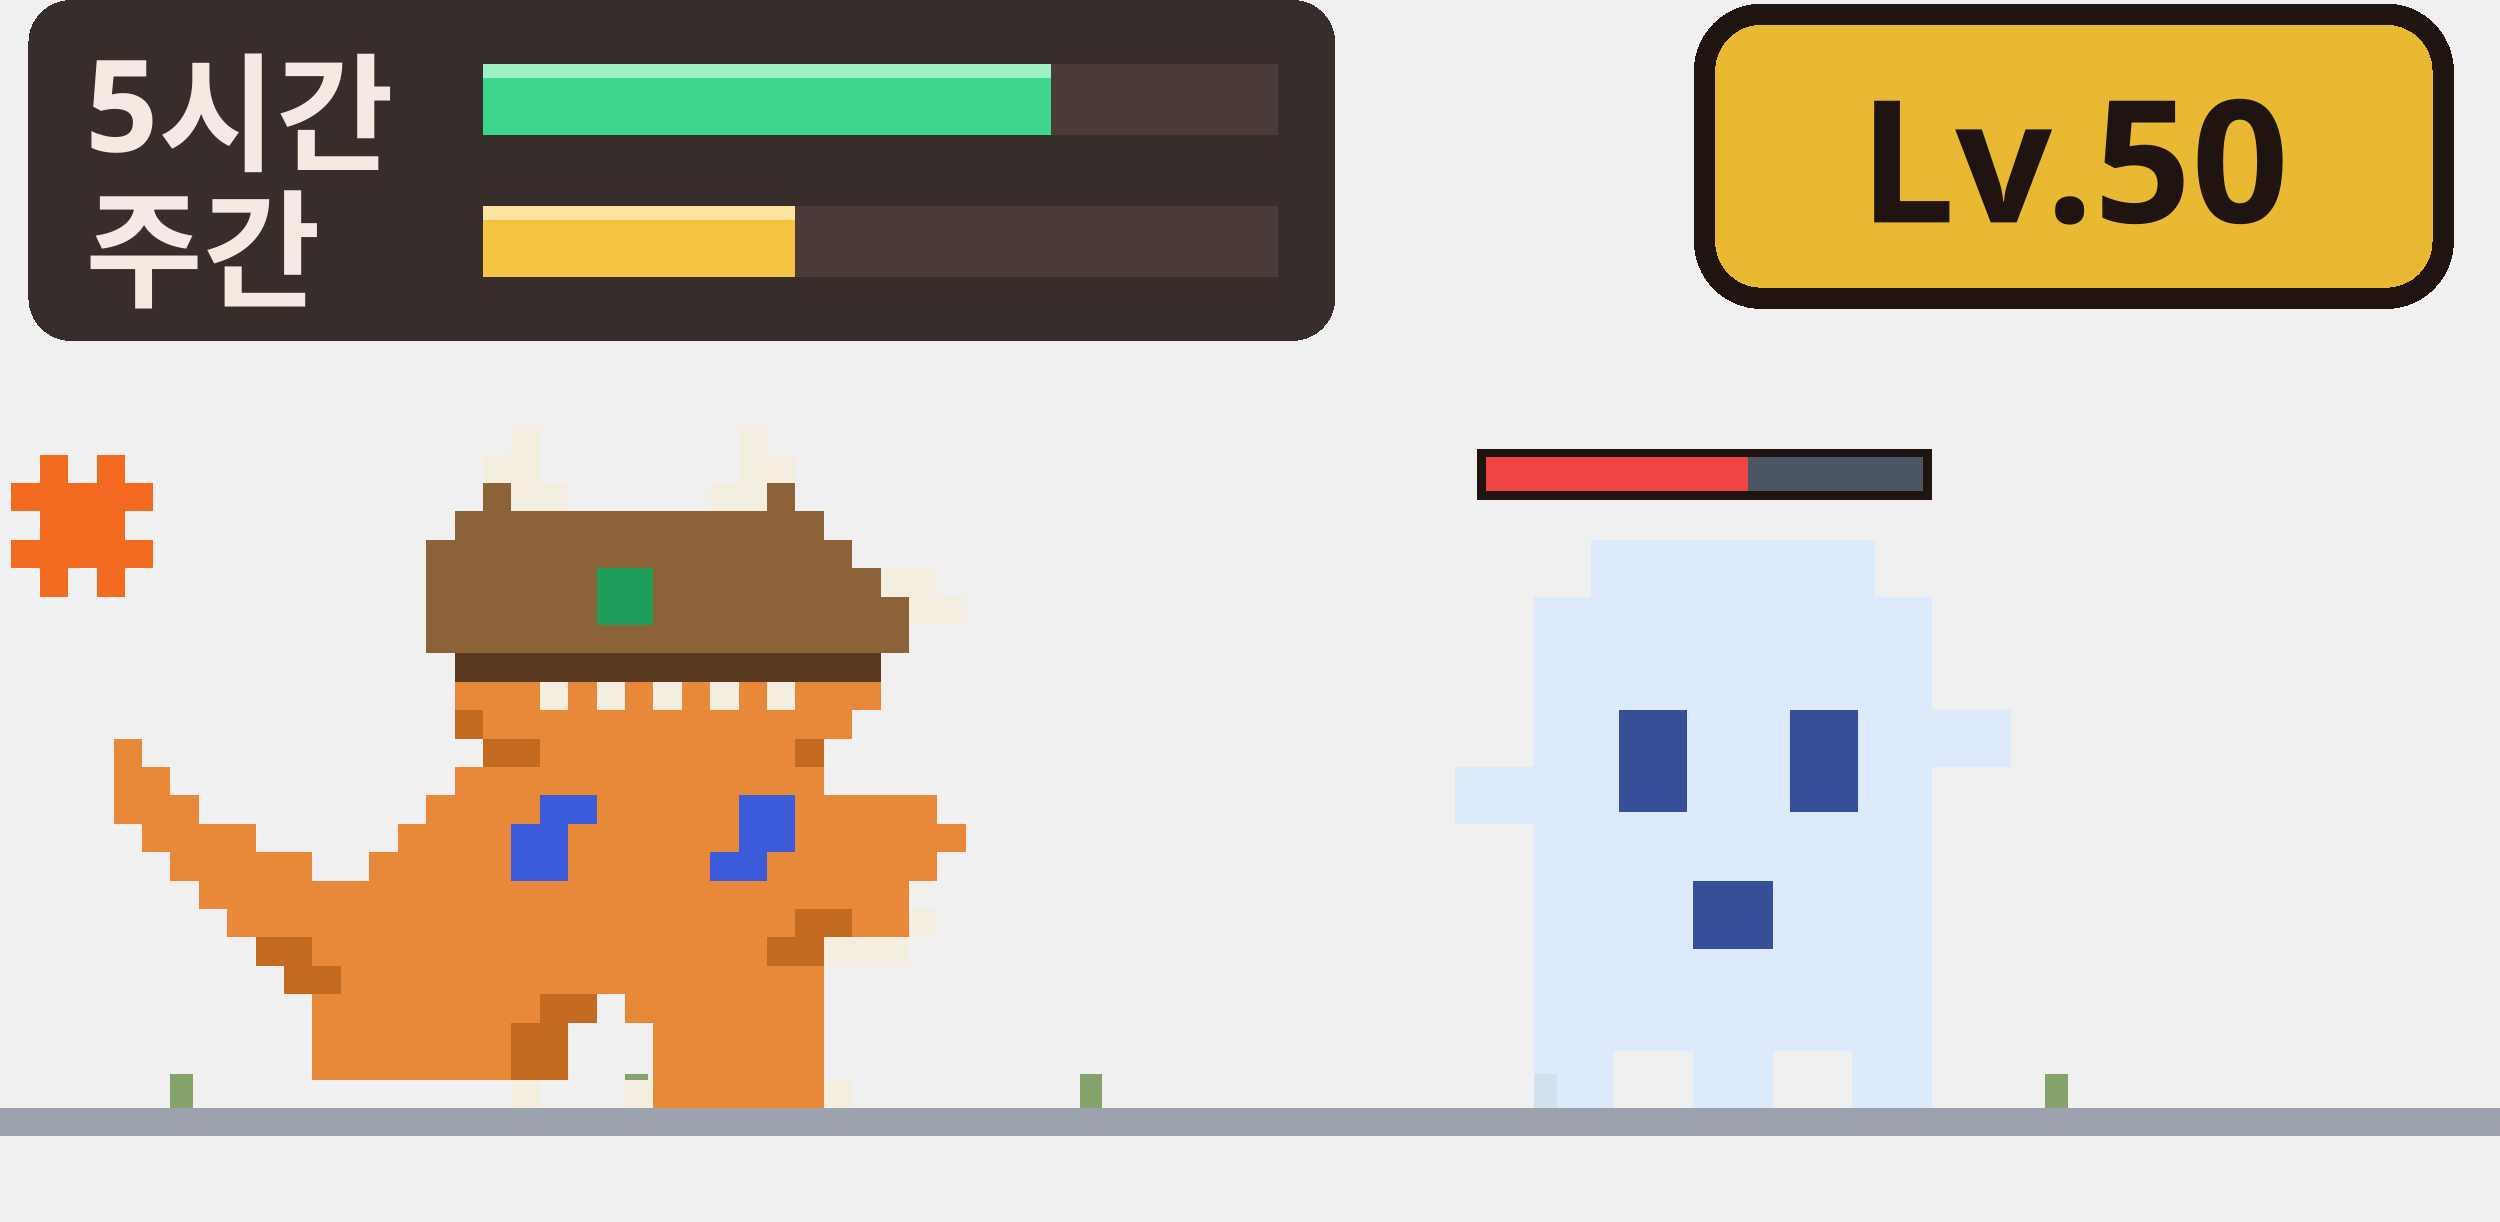
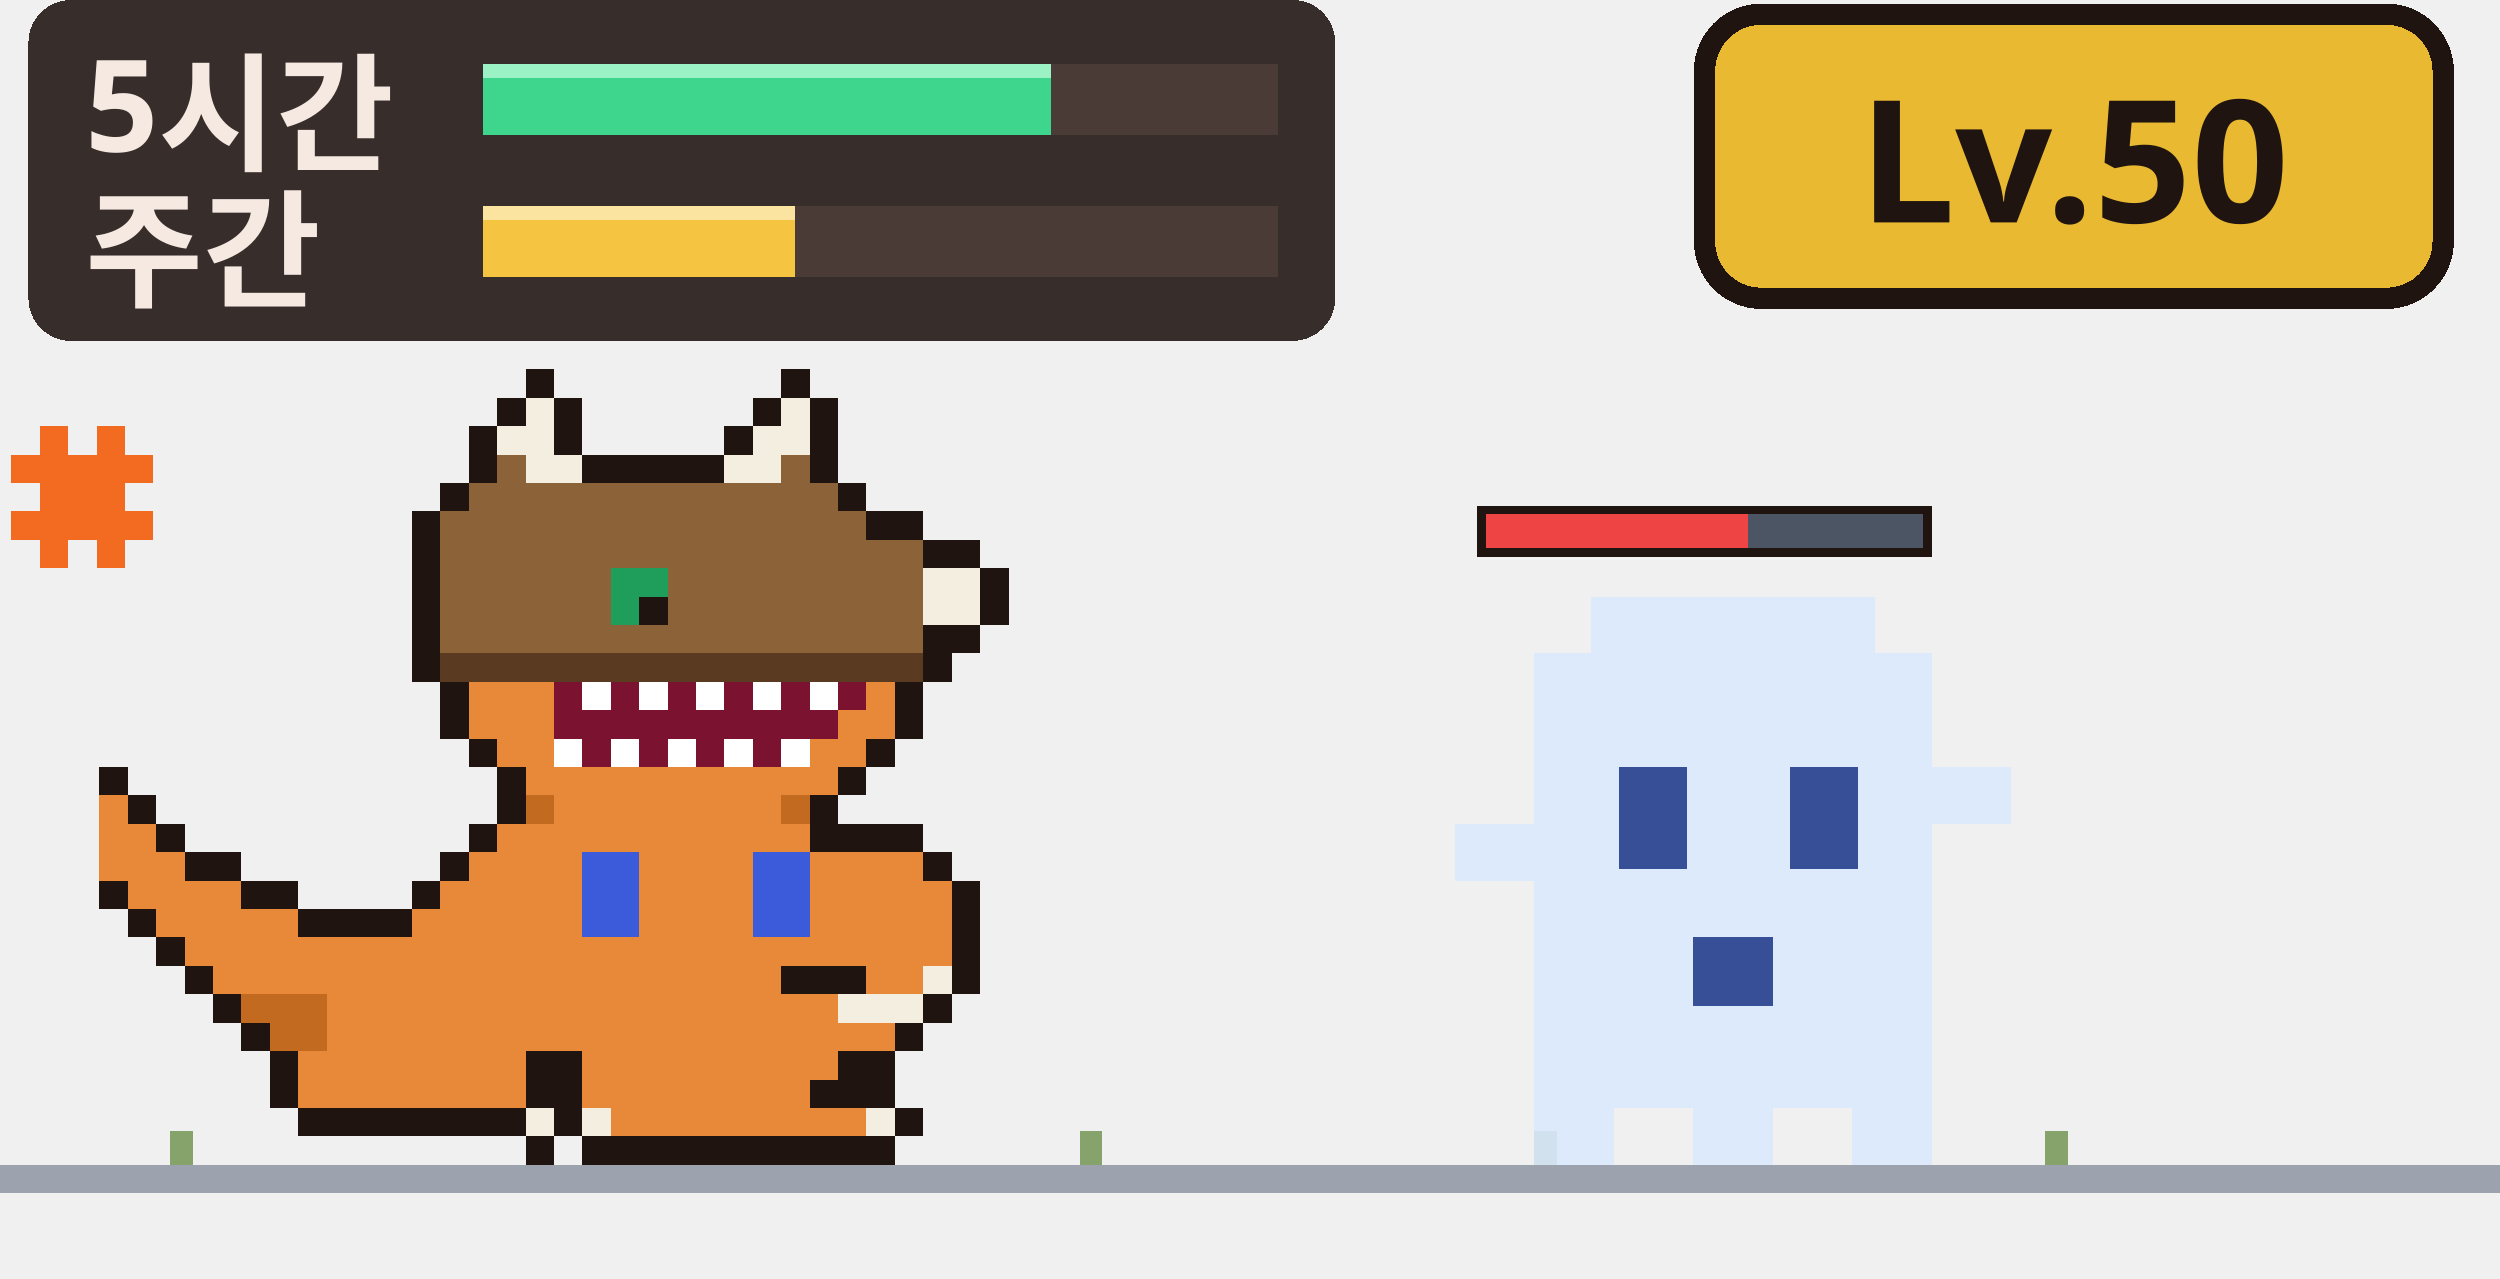
- <svg xmlns="http://www.w3.org/2000/svg" width="176" height="86" viewBox="0 0 176 86" shape-rendering="crispEdges">
+ <svg xmlns="http://www.w3.org/2000/svg" width="176" height="90" viewBox="0 0 176 90" shape-rendering="crispEdges">
  <rect x="2" y="0" width="92" height="24" rx="3" fill="#1F1410" fill-opacity="0.88" />
  <text x="6" y="7" dominant-baseline="central" font-family="'Malgun Gothic','Apple SD Gothic Neo','Noto Sans KR',sans-serif" font-size="9" font-weight="700" fill="#F5E9E2">5시간</text>
  <rect x="34" y="4.5" width="56" height="5" fill="#4A3B36" />
  <rect x="34" y="4.5" width="40" height="5" fill="#3DD68C" />
  <rect x="34" y="4.5" width="40" height="1" fill="#9AF2C5" />
  <text x="6" y="17" dominant-baseline="central" font-family="'Malgun Gothic','Apple SD Gothic Neo','Noto Sans KR',sans-serif" font-size="9" font-weight="700" fill="#F5E9E2">주간</text>
  <rect x="34" y="14.5" width="56" height="5" fill="#4A3B36" />
  <rect x="34" y="14.5" width="22" height="5" fill="#F5C542" />
  <rect x="34" y="14.5" width="22" height="1" fill="#FBE3A0" />
  <rect x="120" y="1" width="52" height="20" rx="4" fill="#E8B931" stroke="#1F1410" stroke-width="1.5" />
  <text x="146" y="11" dominant-baseline="central" text-anchor="middle" font-family="'Malgun Gothic','Apple SD Gothic Neo','Noto Sans KR',sans-serif" font-size="12" font-weight="800" fill="#1F1410">Lv.50</text>
-   <g transform="translate(0 26) scale(4)">
+   <g transform="translate(0 30) scale(4)">
    <rect x="0" y="13" width="44" height="0.5" fill="#9CA3AF" />
    <rect x="3" y="12.4" width="0.4" height="0.6" fill="#86A36B" />
    <rect x="11" y="12.4" width="0.4" height="0.6" fill="#86A36B" />
    <rect x="19" y="12.4" width="0.4" height="0.6" fill="#86A36B" />
    <rect x="27" y="12.4" width="0.4" height="0.6" fill="#86A36B" />
    <rect x="36" y="12.4" width="0.4" height="0.6" fill="#86A36B" />
    <g>
      <animateTransform attributeName="transform" type="translate" values="0 0;0 0;1 0;-0.6 0;0 0;0 0" keyTimes="0;0.6;0.65;0.7;0.76;1" dur="1.8s" repeatCount="indefinite" />
      <animate attributeName="opacity" values="1;1;0.35;1;0.35;1;1" keyTimes="0;0.6;0.64;0.68;0.72;0.76;1" dur="1.8s" repeatCount="indefinite" />
      <g opacity="0.88">
        <animateTransform attributeName="transform" type="translate" values="0 0;0 -1.2;0 0" dur="1.6s" repeatCount="indefinite" />
        <rect x="28" y="3" width="5" height="1" fill="#DBEAFE" />
        <rect x="27" y="4" width="7" height="8" fill="#DBEAFE" />
        <rect x="27" y="12" width="1.4" height="1" fill="#DBEAFE" />
        <rect x="29.8" y="12" width="1.4" height="1" fill="#DBEAFE" />
        <rect x="32.6" y="12" width="1.4" height="1" fill="#DBEAFE" />
        <rect x="25.6" y="7" width="1.6" height="1" fill="#DBEAFE" />
        <rect x="33.8" y="6" width="1.6" height="1" fill="#DBEAFE" />
        <rect x="28.5" y="6" width="1.2" height="1.8" fill="#1E3A8A" />
        <rect x="31.5" y="6" width="1.2" height="1.8" fill="#1E3A8A" />
        <rect x="29.8" y="9" width="1.4" height="1.2" fill="#1E3A8A">
          <animate attributeName="height" values="1.2;0.4;1.2" dur="1.2s" repeatCount="indefinite" />
        </rect>
      </g>
    </g>
    <rect x="26" y="1.4" width="8" height="0.9" fill="#1F1410" />
    <rect x="26.15" y="1.55" width="7.7" height="0.6" fill="#4B5563" />
    <rect x="26.15" y="1.55" width="4.62" height="0.6" fill="#EF4444" />
    <g opacity="0" shape-rendering="auto">
      <animate attributeName="opacity" values="0;0;1;1;0" keyTimes="0;0.6;0.64;0.88;1" dur="1.8s" repeatCount="indefinite" />
      <animateTransform attributeName="transform" type="translate" values="0 0;0 0;0 -2.6" keyTimes="0;0.6;1" dur="1.8s" repeatCount="indefinite" />
      <text x="38.5" y="4" text-anchor="middle" font-family="Arial Black, Arial, sans-serif" font-size="2.8" font-weight="900" fill="#EF4444" stroke="#FFFFFF" stroke-width="0.5" paint-order="stroke">-120</text>
    </g>
    <g>
      <animateTransform attributeName="transform" type="translate" values="0 0;0 0;-0.6 0;0 0;0 0" keyTimes="0;0.44;0.48;0.56;1" dur="1.8s" repeatCount="indefinite" />
      <g transform="translate(-5 2)">
-         <g transform="translate(7 -1)">
+         <g transform="translate(6.75 -2.5)">
          <g>
            <animateTransform attributeName="transform" type="translate" values="0 0;0 -0.5" dur="0.36s" calcMode="discrete" repeatCount="indefinite" />
            <g>
              <animate attributeName="opacity" values="1;0" dur="0.36s" calcMode="discrete" repeatCount="indefinite" />
-               <rect x="7" y="0" width="0.5" height="0.5" fill="#F3EEE0" />
-               <rect x="11" y="0" width="0.5" height="0.5" fill="#F3EEE0" />
-               <rect x="6.5" y="0.5" width="1" height="0.5" fill="#F3EEE0" />
-               <rect x="11" y="0.5" width="1" height="0.5" fill="#F3EEE0" />
-               <rect x="6.5" y="1" width="0.5" height="0.5" fill="#8C6239" />
-               <rect x="7" y="1" width="1" height="0.5" fill="#F3EEE0" />
-               <rect x="10.5" y="1" width="1" height="0.5" fill="#F3EEE0" />
-               <rect x="11.5" y="1" width="0.5" height="0.5" fill="#8C6239" />
-               <rect x="6" y="1.5" width="6.5" height="0.5" fill="#8C6239" />
-               <rect x="5.5" y="2" width="7.5" height="0.5" fill="#8C6239" />
-               <rect x="5.5" y="2.5" width="3" height="0.5" fill="#8C6239" />
-               <rect x="8.5" y="2.5" width="1" height="0.5" fill="#1E9E5A" />
-               <rect x="9.5" y="2.5" width="4" height="0.5" fill="#8C6239" />
-               <rect x="13.5" y="2.5" width="1" height="0.5" fill="#F3EEE0" />
-               <rect x="5.5" y="3" width="3" height="0.5" fill="#8C6239" />
-               <rect x="8.5" y="3" width="1" height="0.5" fill="#1E9E5A" />
-               <rect x="9.5" y="3" width="4.5" height="0.5" fill="#8C6239" />
-               <rect x="14" y="3" width="1" height="0.5" fill="#F3EEE0" />
-               <rect x="5.5" y="3.5" width="8.5" height="0.5" fill="#8C6239" />
-               <rect x="6" y="4" width="7.5" height="0.5" fill="#5A3A20" />
-               <rect x="6" y="4.5" width="1.5" height="0.5" fill="#E8893A" />
-               <rect x="7.5" y="4.5" width="0.5" height="0.5" fill="#F3EEE0" />
-               <rect x="8" y="4.5" width="0.5" height="0.5" fill="#E8893A" />
-               <rect x="8.5" y="4.5" width="0.5" height="0.5" fill="#F3EEE0" />
-               <rect x="9" y="4.5" width="0.5" height="0.5" fill="#E8893A" />
-               <rect x="9.5" y="4.5" width="0.5" height="0.5" fill="#F3EEE0" />
-               <rect x="10" y="4.5" width="0.5" height="0.5" fill="#E8893A" />
-               <rect x="10.5" y="4.5" width="0.5" height="0.5" fill="#F3EEE0" />
-               <rect x="11" y="4.5" width="0.5" height="0.5" fill="#E8893A" />
-               <rect x="11.5" y="4.5" width="0.5" height="0.5" fill="#F3EEE0" />
-               <rect x="12" y="4.5" width="1.5" height="0.5" fill="#E8893A" />
-               <rect x="6" y="5" width="0.5" height="0.5" fill="#C26A20" />
-               <rect x="6.5" y="5" width="6.5" height="0.5" fill="#E8893A" />
-               <rect x="0" y="5.5" width="0.5" height="0.5" fill="#E8893A" />
-               <rect x="6.5" y="5.5" width="1" height="0.5" fill="#C26A20" />
-               <rect x="7.5" y="5.5" width="4.5" height="0.5" fill="#E8893A" />
-               <rect x="12" y="5.5" width="0.5" height="0.5" fill="#C26A20" />
-               <rect x="0" y="6" width="1" height="0.5" fill="#E8893A" />
-               <rect x="6" y="6" width="6.5" height="0.5" fill="#E8893A" />
-               <rect x="0" y="6.5" width="1.5" height="0.5" fill="#E8893A" />
-               <rect x="5.5" y="6.5" width="2" height="0.5" fill="#E8893A" />
-               <rect x="7.5" y="6.5" width="1" height="0.5" fill="#3B5BDB" />
-               <rect x="8.5" y="6.5" width="2.5" height="0.5" fill="#E8893A" />
-               <rect x="11" y="6.5" width="1" height="0.5" fill="#3B5BDB" />
-               <rect x="12" y="6.5" width="2.5" height="0.5" fill="#E8893A" />
-               <rect x="0.5" y="7" width="2" height="0.5" fill="#E8893A" />
-               <rect x="5" y="7" width="2" height="0.5" fill="#E8893A" />
-               <rect x="7" y="7" width="1" height="0.5" fill="#3B5BDB" />
-               <rect x="8" y="7" width="3" height="0.5" fill="#E8893A" />
-               <rect x="11" y="7" width="1" height="0.5" fill="#3B5BDB" />
-               <rect x="12" y="7" width="3" height="0.5" fill="#E8893A" />
-               <rect x="1" y="7.5" width="2.5" height="0.5" fill="#E8893A" />
-               <rect x="4.5" y="7.5" width="2.5" height="0.5" fill="#E8893A" />
-               <rect x="7" y="7.5" width="1" height="0.5" fill="#3B5BDB" />
-               <rect x="8" y="7.5" width="2.5" height="0.5" fill="#E8893A" />
-               <rect x="10.5" y="7.5" width="1" height="0.5" fill="#3B5BDB" />
-               <rect x="11.5" y="7.5" width="3" height="0.5" fill="#E8893A" />
-               <rect x="1.5" y="8" width="12.5" height="0.5" fill="#E8893A" />
-               <rect x="2" y="8.5" width="10" height="0.5" fill="#E8893A" />
-               <rect x="12" y="8.5" width="1" height="0.5" fill="#C26A20" />
-               <rect x="13" y="8.5" width="1" height="0.5" fill="#E8893A" />
-               <rect x="14" y="8.5" width="0.5" height="0.5" fill="#F3EEE0" />
-               <rect x="2.5" y="9" width="1" height="0.5" fill="#C26A20" />
-               <rect x="3.5" y="9" width="8" height="0.5" fill="#E8893A" />
-               <rect x="11.5" y="9" width="1" height="0.5" fill="#C26A20" />
-               <rect x="12.5" y="9" width="1.5" height="0.5" fill="#F3EEE0" />
-               <rect x="3" y="9.5" width="1" height="0.5" fill="#C26A20" />
-               <rect x="4" y="9.5" width="8.5" height="0.5" fill="#E8893A" />
-               <rect x="3.5" y="10" width="4" height="0.5" fill="#E8893A" />
-               <rect x="7.5" y="10" width="1" height="0.5" fill="#C26A20" />
-               <rect x="9" y="10" width="3.5" height="0.5" fill="#E8893A" />
-               <rect x="3.5" y="10.5" width="3.5" height="0.5" fill="#E8893A" />
-               <rect x="7" y="10.5" width="1" height="0.5" fill="#C26A20" />
-               <rect x="9.5" y="10.5" width="3" height="0.5" fill="#E8893A" />
-               <rect x="3.5" y="11" width="3.5" height="0.5" fill="#E8893A" />
-               <rect x="7" y="11" width="1" height="0.5" fill="#C26A20" />
-               <rect x="9.5" y="11" width="3" height="0.5" fill="#E8893A" />
-               <rect x="7" y="11.5" width="0.5" height="0.5" fill="#F3EEE0" />
-               <rect x="9" y="11.5" width="0.5" height="0.5" fill="#F3EEE0" />
-               <rect x="9.5" y="11.5" width="3" height="0.5" fill="#E8893A" />
-               <rect x="12.5" y="11.5" width="0.5" height="0.5" fill="#F3EEE0" />
+               <rect x="7.5" y="-0.5" width="0.5" height="0.5" fill="#1F1410" />
+               <rect x="12" y="-0.5" width="0.5" height="0.5" fill="#1F1410" />
+               <rect x="7" y="0" width="0.5" height="0.5" fill="#1F1410" />
+               <rect x="8" y="0" width="0.5" height="0.5" fill="#1F1410" />
+               <rect x="11.5" y="0" width="0.5" height="0.5" fill="#1F1410" />
+               <rect x="12.5" y="0" width="0.5" height="0.5" fill="#1F1410" />
+               <rect x="6.5" y="0.5" width="0.5" height="0.5" fill="#1F1410" />
+               <rect x="8" y="0.5" width="0.5" height="0.5" fill="#1F1410" />
+               <rect x="11" y="0.5" width="0.5" height="0.5" fill="#1F1410" />
+               <rect x="12.5" y="0.5" width="0.5" height="0.5" fill="#1F1410" />
+               <rect x="6.5" y="1" width="0.5" height="0.5" fill="#1F1410" />
+               <rect x="8.5" y="1" width="2.5" height="0.5" fill="#1F1410" />
+               <rect x="12.5" y="1" width="0.5" height="0.5" fill="#1F1410" />
+               <rect x="6" y="1.5" width="0.5" height="0.5" fill="#1F1410" />
+               <rect x="13" y="1.5" width="0.5" height="0.5" fill="#1F1410" />
+               <rect x="5.5" y="2" width="0.5" height="0.5" fill="#1F1410" />
+               <rect x="13.5" y="2" width="1" height="0.5" fill="#1F1410" />
+               <rect x="5.5" y="2.5" width="0.5" height="0.5" fill="#1F1410" />
+               <rect x="14.5" y="2.5" width="1" height="0.5" fill="#1F1410" />
+               <rect x="5.5" y="3" width="0.5" height="0.5" fill="#1F1410" />
+               <rect x="15.5" y="3" width="0.5" height="0.5" fill="#1F1410" />
+               <rect x="5.5" y="3.5" width="0.5" height="0.5" fill="#1F1410" />
+               <rect x="15.5" y="3.5" width="0.5" height="0.5" fill="#1F1410" />
+               <rect x="5.5" y="4" width="0.5" height="0.5" fill="#1F1410" />
+               <rect x="14.5" y="4" width="1" height="0.5" fill="#1F1410" />
+               <rect x="5.5" y="4.5" width="0.5" height="0.5" fill="#1F1410" />
+               <rect x="14.5" y="4.5" width="0.5" height="0.5" fill="#1F1410" />
+               <rect x="6" y="5" width="0.5" height="0.5" fill="#1F1410" />
+               <rect x="14" y="5" width="0.5" height="0.5" fill="#1F1410" />
+               <rect x="6" y="5.5" width="0.5" height="0.5" fill="#1F1410" />
+               <rect x="14" y="5.5" width="0.5" height="0.5" fill="#1F1410" />
+               <rect x="6.5" y="6" width="0.5" height="0.5" fill="#1F1410" />
+               <rect x="13.5" y="6" width="0.5" height="0.5" fill="#1F1410" />
+               <rect x="0" y="6.5" width="0.5" height="0.5" fill="#1F1410" />
+               <rect x="7" y="6.5" width="0.5" height="0.5" fill="#1F1410" />
+               <rect x="13" y="6.5" width="0.5" height="0.5" fill="#1F1410" />
+               <rect x="0.5" y="7" width="0.5" height="0.5" fill="#1F1410" />
+               <rect x="7" y="7" width="0.5" height="0.5" fill="#1F1410" />
+               <rect x="12.5" y="7" width="0.5" height="0.5" fill="#1F1410" />
+               <rect x="1" y="7.5" width="0.5" height="0.5" fill="#1F1410" />
+               <rect x="6.5" y="7.5" width="0.5" height="0.5" fill="#1F1410" />
+               <rect x="12.5" y="7.5" width="2" height="0.5" fill="#1F1410" />
+               <rect x="1.5" y="8" width="1" height="0.5" fill="#1F1410" />
+               <rect x="6" y="8" width="0.5" height="0.5" fill="#1F1410" />
+               <rect x="14.5" y="8" width="0.5" height="0.5" fill="#1F1410" />
+               <rect x="0" y="8.5" width="0.5" height="0.5" fill="#1F1410" />
+               <rect x="2.5" y="8.5" width="1" height="0.5" fill="#1F1410" />
+               <rect x="5.5" y="8.5" width="0.5" height="0.5" fill="#1F1410" />
+               <rect x="15" y="8.5" width="0.5" height="0.5" fill="#1F1410" />
+               <rect x="0.5" y="9" width="0.5" height="0.5" fill="#1F1410" />
+               <rect x="3.5" y="9" width="2" height="0.5" fill="#1F1410" />
+               <rect x="15" y="9" width="0.5" height="0.5" fill="#1F1410" />
+               <rect x="1" y="9.5" width="0.5" height="0.5" fill="#1F1410" />
+               <rect x="15" y="9.5" width="0.5" height="0.5" fill="#1F1410" />
+               <rect x="1.5" y="10" width="0.5" height="0.5" fill="#1F1410" />
+               <rect x="15" y="10" width="0.5" height="0.5" fill="#1F1410" />
+               <rect x="2" y="10.5" width="0.5" height="0.5" fill="#1F1410" />
+               <rect x="14.5" y="10.5" width="0.5" height="0.5" fill="#1F1410" />
+               <rect x="2.5" y="11" width="0.5" height="0.5" fill="#1F1410" />
+               <rect x="14" y="11" width="0.5" height="0.5" fill="#1F1410" />
+               <rect x="3" y="11.5" width="0.5" height="0.5" fill="#1F1410" />
+               <rect x="13" y="11.5" width="1" height="0.5" fill="#1F1410" />
+               <rect x="3" y="12" width="0.5" height="0.5" fill="#1F1410" />
+               <rect x="7.5" y="12" width="1" height="0.5" fill="#1F1410" />
+               <rect x="12.5" y="12" width="1.5" height="0.5" fill="#1F1410" />
+               <rect x="3.5" y="12.5" width="4" height="0.5" fill="#1F1410" />
+               <rect x="8" y="12.5" width="0.5" height="0.5" fill="#1F1410" />
+               <rect x="14" y="12.5" width="0.5" height="0.5" fill="#1F1410" />
+               <rect x="7.5" y="13" width="0.5" height="0.5" fill="#1F1410" />
+               <rect x="8.5" y="13" width="5.5" height="0.5" fill="#1F1410" />
+               <rect x="7.5" y="0" width="0.5" height="0.5" fill="#F3EEE0" />
+               <rect x="12" y="0" width="0.5" height="0.5" fill="#F3EEE0" />
+               <rect x="7" y="0.5" width="1" height="0.5" fill="#F3EEE0" />
+               <rect x="11.5" y="0.5" width="1" height="0.5" fill="#F3EEE0" />
+               <rect x="7" y="1" width="0.5" height="0.5" fill="#8C6239" />
+               <rect x="7.5" y="1" width="1" height="0.5" fill="#F3EEE0" />
+               <rect x="11" y="1" width="1" height="0.5" fill="#F3EEE0" />
+               <rect x="12" y="1" width="0.5" height="0.5" fill="#8C6239" />
+               <rect x="6.5" y="1.5" width="6.5" height="0.5" fill="#8C6239" />
+               <rect x="6" y="2" width="7.5" height="0.5" fill="#8C6239" />
+               <rect x="6" y="2.5" width="8.5" height="0.5" fill="#8C6239" />
+               <rect x="6" y="3" width="3" height="0.5" fill="#8C6239" />
+               <rect x="9" y="3" width="1" height="0.5" fill="#1E9E5A" />
+               <rect x="10" y="3" width="4.5" height="0.5" fill="#8C6239" />
+               <rect x="14.5" y="3" width="1" height="0.5" fill="#F3EEE0" />
+               <rect x="6" y="3.5" width="3" height="0.5" fill="#8C6239" />
+               <rect x="9" y="3.5" width="0.5" height="0.5" fill="#1E9E5A" />
+               <rect x="9.5" y="3.5" width="0.5" height="0.5" fill="#1F1410" />
+               <rect x="10" y="3.5" width="4.5" height="0.5" fill="#8C6239" />
+               <rect x="14.5" y="3.5" width="1" height="0.5" fill="#F3EEE0" />
+               <rect x="6" y="4" width="8.5" height="0.5" fill="#8C6239" />
+               <rect x="6" y="4.5" width="8.5" height="0.5" fill="#5A3A20" />
+               <rect x="6.5" y="5" width="1.5" height="0.5" fill="#E8893A" />
+               <rect x="8" y="5" width="0.5" height="0.5" fill="#7A1230" />
+               <rect x="8.5" y="5" width="0.5" height="0.5" fill="#FFFFFF" />
+               <rect x="9" y="5" width="0.5" height="0.5" fill="#7A1230" />
+               <rect x="9.5" y="5" width="0.5" height="0.5" fill="#FFFFFF" />
+               <rect x="10" y="5" width="0.5" height="0.5" fill="#7A1230" />
+               <rect x="10.5" y="5" width="0.5" height="0.5" fill="#FFFFFF" />
+               <rect x="11" y="5" width="0.5" height="0.5" fill="#7A1230" />
+               <rect x="11.5" y="5" width="0.5" height="0.5" fill="#FFFFFF" />
+               <rect x="12" y="5" width="0.5" height="0.5" fill="#7A1230" />
+               <rect x="12.5" y="5" width="0.5" height="0.5" fill="#FFFFFF" />
+               <rect x="13" y="5" width="0.5" height="0.5" fill="#7A1230" />
+               <rect x="13.5" y="5" width="0.5" height="0.5" fill="#E8893A" />
+               <rect x="6.5" y="5.5" width="1.5" height="0.5" fill="#E8893A" />
+               <rect x="8" y="5.5" width="5" height="0.5" fill="#7A1230" />
+               <rect x="13" y="5.5" width="1" height="0.5" fill="#E8893A" />
+               <rect x="7" y="6" width="1" height="0.5" fill="#E8893A" />
+               <rect x="8" y="6" width="0.5" height="0.5" fill="#FFFFFF" />
+               <rect x="8.5" y="6" width="0.5" height="0.5" fill="#7A1230" />
+               <rect x="9" y="6" width="0.5" height="0.5" fill="#FFFFFF" />
+               <rect x="9.5" y="6" width="0.5" height="0.5" fill="#7A1230" />
+               <rect x="10" y="6" width="0.5" height="0.5" fill="#FFFFFF" />
+               <rect x="10.5" y="6" width="0.5" height="0.5" fill="#7A1230" />
+               <rect x="11" y="6" width="0.5" height="0.5" fill="#FFFFFF" />
+               <rect x="11.5" y="6" width="0.5" height="0.5" fill="#7A1230" />
+               <rect x="12" y="6" width="0.5" height="0.5" fill="#FFFFFF" />
+               <rect x="12.5" y="6" width="1" height="0.5" fill="#E8893A" />
+               <rect x="7.5" y="6.5" width="5.5" height="0.5" fill="#E8893A" />
+               <rect x="0" y="7" width="0.5" height="0.5" fill="#E8893A" />
+               <rect x="7.5" y="7" width="0.5" height="0.5" fill="#C26A20" />
+               <rect x="8" y="7" width="4" height="0.5" fill="#E8893A" />
+               <rect x="12" y="7" width="0.5" height="0.5" fill="#C26A20" />
+               <rect x="0" y="7.5" width="1" height="0.5" fill="#E8893A" />
+               <rect x="7" y="7.5" width="5.5" height="0.5" fill="#E8893A" />
+               <rect x="0" y="8" width="1.5" height="0.5" fill="#E8893A" />
+               <rect x="6.5" y="8" width="2" height="0.5" fill="#E8893A" />
+               <rect x="8.5" y="8" width="1" height="0.5" fill="#3B5BDB" />
+               <rect x="9.5" y="8" width="2" height="0.5" fill="#E8893A" />
+               <rect x="11.5" y="8" width="1" height="0.5" fill="#3B5BDB" />
+               <rect x="12.5" y="8" width="2" height="0.5" fill="#E8893A" />
+               <rect x="0.5" y="8.5" width="2" height="0.5" fill="#E8893A" />
+               <rect x="6" y="8.5" width="2.5" height="0.5" fill="#E8893A" />
+               <rect x="8.5" y="8.5" width="1" height="0.5" fill="#3B5BDB" />
+               <rect x="9.5" y="8.5" width="2" height="0.5" fill="#E8893A" />
+               <rect x="11.5" y="8.5" width="1" height="0.5" fill="#3B5BDB" />
+               <rect x="12.5" y="8.5" width="2.5" height="0.5" fill="#E8893A" />
+               <rect x="1" y="9" width="2.5" height="0.5" fill="#E8893A" />
+               <rect x="5.5" y="9" width="3" height="0.5" fill="#E8893A" />
+               <rect x="8.5" y="9" width="1" height="0.5" fill="#3B5BDB" />
+               <rect x="9.5" y="9" width="2" height="0.5" fill="#E8893A" />
+               <rect x="11.5" y="9" width="1" height="0.5" fill="#3B5BDB" />
+               <rect x="12.5" y="9" width="2.5" height="0.5" fill="#E8893A" />
+               <rect x="1.5" y="9.5" width="13.5" height="0.5" fill="#E8893A" />
+               <rect x="2" y="10" width="10" height="0.5" fill="#E8893A" />
+               <rect x="12" y="10" width="1.5" height="0.5" fill="#1F1410" />
+               <rect x="13.5" y="10" width="1" height="0.5" fill="#E8893A" />
+               <rect x="14.5" y="10" width="0.5" height="0.5" fill="#F3EEE0" />
+               <rect x="2.5" y="10.5" width="1.5" height="0.5" fill="#C26A20" />
+               <rect x="4" y="10.5" width="9" height="0.5" fill="#E8893A" />
+               <rect x="13" y="10.5" width="1.5" height="0.5" fill="#F3EEE0" />
+               <rect x="3" y="11" width="1" height="0.5" fill="#C26A20" />
+               <rect x="4" y="11" width="10" height="0.5" fill="#E8893A" />
+               <rect x="3.5" y="11.5" width="4" height="0.5" fill="#E8893A" />
+               <rect x="7.5" y="11.5" width="1" height="0.5" fill="#1F1410" />
+               <rect x="8.5" y="11.5" width="4.5" height="0.5" fill="#E8893A" />
+               <rect x="3.5" y="12" width="4" height="0.5" fill="#E8893A" />
+               <rect x="8.5" y="12" width="4" height="0.5" fill="#E8893A" />
+               <rect x="7.5" y="12.5" width="0.5" height="0.5" fill="#F3EEE0" />
+               <rect x="8.5" y="12.5" width="0.5" height="0.5" fill="#F3EEE0" />
+               <rect x="9" y="12.5" width="4.5" height="0.5" fill="#E8893A" />
+               <rect x="13.5" y="12.5" width="0.5" height="0.5" fill="#F3EEE0" />
            </g>
            <g opacity="0">
              <animate attributeName="opacity" values="0;1" dur="0.36s" calcMode="discrete" repeatCount="indefinite" />
-               <rect x="7" y="0" width="0.5" height="0.5" fill="#F3EEE0" />
-               <rect x="11" y="0" width="0.5" height="0.5" fill="#F3EEE0" />
-               <rect x="6.5" y="0.5" width="1" height="0.5" fill="#F3EEE0" />
-               <rect x="11" y="0.5" width="1" height="0.5" fill="#F3EEE0" />
-               <rect x="6.5" y="1" width="0.5" height="0.5" fill="#8C6239" />
-               <rect x="7" y="1" width="1" height="0.5" fill="#F3EEE0" />
-               <rect x="10.5" y="1" width="1" height="0.5" fill="#F3EEE0" />
-               <rect x="11.5" y="1" width="0.5" height="0.5" fill="#8C6239" />
-               <rect x="6" y="1.5" width="6.5" height="0.5" fill="#8C6239" />
-               <rect x="5.5" y="2" width="7.5" height="0.5" fill="#8C6239" />
-               <rect x="5.5" y="2.5" width="3" height="0.5" fill="#8C6239" />
-               <rect x="8.5" y="2.5" width="1" height="0.5" fill="#1E9E5A" />
-               <rect x="9.5" y="2.5" width="4" height="0.5" fill="#8C6239" />
-               <rect x="13.5" y="2.5" width="1" height="0.5" fill="#F3EEE0" />
-               <rect x="5.5" y="3" width="3" height="0.5" fill="#8C6239" />
-               <rect x="8.5" y="3" width="1" height="0.5" fill="#1E9E5A" />
-               <rect x="9.5" y="3" width="4.5" height="0.5" fill="#8C6239" />
-               <rect x="14" y="3" width="1" height="0.5" fill="#F3EEE0" />
-               <rect x="5.5" y="3.5" width="8.5" height="0.5" fill="#8C6239" />
-               <rect x="6" y="4" width="7.5" height="0.5" fill="#5A3A20" />
-               <rect x="6" y="4.5" width="1.5" height="0.5" fill="#E8893A" />
-               <rect x="7.5" y="4.5" width="0.5" height="0.5" fill="#F3EEE0" />
-               <rect x="8" y="4.5" width="0.5" height="0.5" fill="#E8893A" />
-               <rect x="8.5" y="4.5" width="0.5" height="0.5" fill="#F3EEE0" />
-               <rect x="9" y="4.5" width="0.5" height="0.5" fill="#E8893A" />
-               <rect x="9.5" y="4.5" width="0.5" height="0.5" fill="#F3EEE0" />
-               <rect x="10" y="4.5" width="0.5" height="0.5" fill="#E8893A" />
-               <rect x="10.5" y="4.5" width="0.5" height="0.5" fill="#F3EEE0" />
-               <rect x="11" y="4.5" width="0.5" height="0.5" fill="#E8893A" />
-               <rect x="11.5" y="4.5" width="0.5" height="0.5" fill="#F3EEE0" />
-               <rect x="12" y="4.5" width="1.5" height="0.5" fill="#E8893A" />
-               <rect x="6" y="5" width="0.5" height="0.5" fill="#C26A20" />
-               <rect x="6.5" y="5" width="6.5" height="0.5" fill="#E8893A" />
-               <rect x="0" y="5.5" width="0.5" height="0.5" fill="#E8893A" />
-               <rect x="6.5" y="5.5" width="1" height="0.5" fill="#C26A20" />
-               <rect x="7.5" y="5.5" width="4.5" height="0.5" fill="#E8893A" />
-               <rect x="12" y="5.5" width="0.5" height="0.5" fill="#C26A20" />
-               <rect x="0" y="6" width="1" height="0.5" fill="#E8893A" />
-               <rect x="6" y="6" width="6.5" height="0.5" fill="#E8893A" />
-               <rect x="0" y="6.5" width="1.5" height="0.5" fill="#E8893A" />
-               <rect x="5.5" y="6.5" width="2" height="0.5" fill="#E8893A" />
-               <rect x="7.5" y="6.5" width="1" height="0.5" fill="#3B5BDB" />
-               <rect x="8.5" y="6.5" width="2.5" height="0.5" fill="#E8893A" />
-               <rect x="11" y="6.5" width="1" height="0.5" fill="#3B5BDB" />
-               <rect x="12" y="6.5" width="2.5" height="0.5" fill="#E8893A" />
-               <rect x="0.5" y="7" width="2" height="0.5" fill="#E8893A" />
-               <rect x="5" y="7" width="2" height="0.5" fill="#E8893A" />
-               <rect x="7" y="7" width="1" height="0.5" fill="#3B5BDB" />
-               <rect x="8" y="7" width="3" height="0.5" fill="#E8893A" />
-               <rect x="11" y="7" width="1" height="0.5" fill="#3B5BDB" />
-               <rect x="12" y="7" width="3" height="0.5" fill="#E8893A" />
-               <rect x="1" y="7.5" width="2.5" height="0.5" fill="#E8893A" />
-               <rect x="4.5" y="7.5" width="2.5" height="0.5" fill="#E8893A" />
-               <rect x="7" y="7.5" width="1" height="0.5" fill="#3B5BDB" />
-               <rect x="8" y="7.5" width="2.5" height="0.5" fill="#E8893A" />
-               <rect x="10.5" y="7.5" width="1" height="0.5" fill="#3B5BDB" />
-               <rect x="11.5" y="7.5" width="3" height="0.5" fill="#E8893A" />
-               <rect x="1.5" y="8" width="12.5" height="0.5" fill="#E8893A" />
-               <rect x="2" y="8.5" width="10" height="0.5" fill="#E8893A" />
-               <rect x="12" y="8.5" width="1" height="0.5" fill="#C26A20" />
-               <rect x="13" y="8.5" width="1" height="0.5" fill="#E8893A" />
-               <rect x="14" y="8.5" width="0.5" height="0.5" fill="#F3EEE0" />
-               <rect x="2.5" y="9" width="1" height="0.5" fill="#C26A20" />
-               <rect x="3.5" y="9" width="8" height="0.5" fill="#E8893A" />
-               <rect x="11.5" y="9" width="1" height="0.5" fill="#C26A20" />
-               <rect x="12.5" y="9" width="1.5" height="0.5" fill="#F3EEE0" />
-               <rect x="3" y="9.5" width="1" height="0.5" fill="#C26A20" />
-               <rect x="4" y="9.5" width="8.5" height="0.5" fill="#E8893A" />
-               <rect x="3.5" y="10" width="4" height="0.5" fill="#E8893A" />
-               <rect x="7.5" y="10" width="1" height="0.5" fill="#C26A20" />
-               <rect x="9" y="10" width="3.5" height="0.5" fill="#E8893A" />
-               <rect x="3.5" y="10.5" width="3.5" height="0.5" fill="#E8893A" />
-               <rect x="7" y="10.5" width="1" height="0.5" fill="#C26A20" />
-               <rect x="9.5" y="10.5" width="3" height="0.5" fill="#E8893A" />
-               <rect x="3.5" y="11" width="3.5" height="0.5" fill="#E8893A" />
-               <rect x="7" y="11" width="1" height="0.5" fill="#C26A20" />
-               <rect x="9.5" y="11" width="3" height="0.5" fill="#E8893A" />
-               <rect x="3" y="11.5" width="0.5" height="0.5" fill="#F3EEE0" />
-               <rect x="3.5" y="11.5" width="3.5" height="0.5" fill="#E8893A" />
+               <rect x="7.5" y="-0.5" width="0.5" height="0.5" fill="#1F1410" />
+               <rect x="12" y="-0.5" width="0.5" height="0.5" fill="#1F1410" />
+               <rect x="7" y="0" width="0.5" height="0.5" fill="#1F1410" />
+               <rect x="8" y="0" width="0.5" height="0.5" fill="#1F1410" />
+               <rect x="11.5" y="0" width="0.5" height="0.5" fill="#1F1410" />
+               <rect x="12.5" y="0" width="0.5" height="0.5" fill="#1F1410" />
+               <rect x="6.5" y="0.5" width="0.5" height="0.5" fill="#1F1410" />
+               <rect x="8" y="0.5" width="0.5" height="0.5" fill="#1F1410" />
+               <rect x="11" y="0.5" width="0.5" height="0.5" fill="#1F1410" />
+               <rect x="12.5" y="0.5" width="0.5" height="0.5" fill="#1F1410" />
+               <rect x="6.5" y="1" width="0.5" height="0.5" fill="#1F1410" />
+               <rect x="8.5" y="1" width="2.5" height="0.5" fill="#1F1410" />
+               <rect x="12.5" y="1" width="0.5" height="0.5" fill="#1F1410" />
+               <rect x="6" y="1.5" width="0.5" height="0.5" fill="#1F1410" />
+               <rect x="13" y="1.5" width="0.5" height="0.5" fill="#1F1410" />
+               <rect x="5.5" y="2" width="0.5" height="0.5" fill="#1F1410" />
+               <rect x="13.5" y="2" width="1" height="0.5" fill="#1F1410" />
+               <rect x="5.5" y="2.5" width="0.5" height="0.5" fill="#1F1410" />
+               <rect x="14.5" y="2.5" width="1" height="0.5" fill="#1F1410" />
+               <rect x="5.5" y="3" width="0.5" height="0.5" fill="#1F1410" />
+               <rect x="15.5" y="3" width="0.5" height="0.5" fill="#1F1410" />
+               <rect x="5.5" y="3.5" width="0.5" height="0.5" fill="#1F1410" />
+               <rect x="15.5" y="3.5" width="0.5" height="0.5" fill="#1F1410" />
+               <rect x="5.5" y="4" width="0.5" height="0.5" fill="#1F1410" />
+               <rect x="14.5" y="4" width="1" height="0.5" fill="#1F1410" />
+               <rect x="5.5" y="4.5" width="0.5" height="0.5" fill="#1F1410" />
+               <rect x="14.5" y="4.5" width="0.5" height="0.5" fill="#1F1410" />
+               <rect x="6" y="5" width="0.5" height="0.5" fill="#1F1410" />
+               <rect x="14" y="5" width="0.5" height="0.5" fill="#1F1410" />
+               <rect x="6" y="5.5" width="0.5" height="0.5" fill="#1F1410" />
+               <rect x="14" y="5.5" width="0.5" height="0.5" fill="#1F1410" />
+               <rect x="6.5" y="6" width="0.5" height="0.5" fill="#1F1410" />
+               <rect x="13.5" y="6" width="0.5" height="0.5" fill="#1F1410" />
+               <rect x="0" y="6.5" width="0.5" height="0.5" fill="#1F1410" />
+               <rect x="7" y="6.5" width="0.5" height="0.5" fill="#1F1410" />
+               <rect x="13" y="6.5" width="0.5" height="0.5" fill="#1F1410" />
+               <rect x="0.5" y="7" width="0.5" height="0.5" fill="#1F1410" />
+               <rect x="7" y="7" width="0.5" height="0.5" fill="#1F1410" />
+               <rect x="12.5" y="7" width="0.5" height="0.5" fill="#1F1410" />
+               <rect x="1" y="7.5" width="0.5" height="0.5" fill="#1F1410" />
+               <rect x="6.5" y="7.5" width="0.5" height="0.5" fill="#1F1410" />
+               <rect x="12.5" y="7.5" width="2" height="0.5" fill="#1F1410" />
+               <rect x="1.5" y="8" width="1" height="0.5" fill="#1F1410" />
+               <rect x="6" y="8" width="0.5" height="0.5" fill="#1F1410" />
+               <rect x="14.5" y="8" width="0.5" height="0.5" fill="#1F1410" />
+               <rect x="0" y="8.5" width="0.5" height="0.5" fill="#1F1410" />
+               <rect x="2.5" y="8.5" width="1" height="0.5" fill="#1F1410" />
+               <rect x="5.5" y="8.5" width="0.5" height="0.5" fill="#1F1410" />
+               <rect x="15" y="8.5" width="0.5" height="0.5" fill="#1F1410" />
+               <rect x="0.5" y="9" width="0.5" height="0.5" fill="#1F1410" />
+               <rect x="3.5" y="9" width="2" height="0.5" fill="#1F1410" />
+               <rect x="15" y="9" width="0.5" height="0.5" fill="#1F1410" />
+               <rect x="1" y="9.5" width="0.5" height="0.5" fill="#1F1410" />
+               <rect x="15" y="9.5" width="0.5" height="0.5" fill="#1F1410" />
+               <rect x="1.5" y="10" width="0.5" height="0.5" fill="#1F1410" />
+               <rect x="15" y="10" width="0.5" height="0.5" fill="#1F1410" />
+               <rect x="2" y="10.5" width="0.5" height="0.5" fill="#1F1410" />
+               <rect x="14.5" y="10.5" width="0.5" height="0.5" fill="#1F1410" />
+               <rect x="2.5" y="11" width="0.5" height="0.5" fill="#1F1410" />
+               <rect x="14" y="11" width="0.5" height="0.5" fill="#1F1410" />
+               <rect x="3" y="11.5" width="0.5" height="0.5" fill="#1F1410" />
+               <rect x="13" y="11.5" width="1" height="0.5" fill="#1F1410" />
+               <rect x="3" y="12" width="0.5" height="0.5" fill="#1F1410" />
+               <rect x="7.5" y="12" width="1" height="0.5" fill="#1F1410" />
+               <rect x="12.5" y="12" width="0.5" height="0.5" fill="#1F1410" />
+               <rect x="2.5" y="12.5" width="0.5" height="0.5" fill="#1F1410" />
+               <rect x="7.5" y="12.5" width="0.5" height="0.5" fill="#1F1410" />
+               <rect x="8.5" y="12.5" width="4" height="0.5" fill="#1F1410" />
+               <rect x="3" y="13" width="4.5" height="0.5" fill="#1F1410" />
+               <rect x="7.5" y="0" width="0.5" height="0.5" fill="#F3EEE0" />
+               <rect x="12" y="0" width="0.5" height="0.5" fill="#F3EEE0" />
+               <rect x="7" y="0.5" width="1" height="0.5" fill="#F3EEE0" />
+               <rect x="11.5" y="0.5" width="1" height="0.5" fill="#F3EEE0" />
+               <rect x="7" y="1" width="0.5" height="0.5" fill="#8C6239" />
+               <rect x="7.5" y="1" width="1" height="0.5" fill="#F3EEE0" />
+               <rect x="11" y="1" width="1" height="0.5" fill="#F3EEE0" />
+               <rect x="12" y="1" width="0.5" height="0.5" fill="#8C6239" />
+               <rect x="6.5" y="1.5" width="6.5" height="0.5" fill="#8C6239" />
+               <rect x="6" y="2" width="7.5" height="0.5" fill="#8C6239" />
+               <rect x="6" y="2.5" width="8.5" height="0.5" fill="#8C6239" />
+               <rect x="6" y="3" width="3" height="0.5" fill="#8C6239" />
+               <rect x="9" y="3" width="1" height="0.5" fill="#1E9E5A" />
+               <rect x="10" y="3" width="4.5" height="0.5" fill="#8C6239" />
+               <rect x="14.5" y="3" width="1" height="0.5" fill="#F3EEE0" />
+               <rect x="6" y="3.5" width="3" height="0.5" fill="#8C6239" />
+               <rect x="9" y="3.5" width="0.5" height="0.5" fill="#1E9E5A" />
+               <rect x="9.5" y="3.5" width="0.5" height="0.5" fill="#1F1410" />
+               <rect x="10" y="3.5" width="4.5" height="0.5" fill="#8C6239" />
+               <rect x="14.5" y="3.5" width="1" height="0.5" fill="#F3EEE0" />
+               <rect x="6" y="4" width="8.5" height="0.5" fill="#8C6239" />
+               <rect x="6" y="4.5" width="8.5" height="0.5" fill="#5A3A20" />
+               <rect x="6.5" y="5" width="1.5" height="0.5" fill="#E8893A" />
+               <rect x="8" y="5" width="0.5" height="0.5" fill="#7A1230" />
+               <rect x="8.5" y="5" width="0.5" height="0.5" fill="#FFFFFF" />
+               <rect x="9" y="5" width="0.5" height="0.5" fill="#7A1230" />
+               <rect x="9.5" y="5" width="0.5" height="0.5" fill="#FFFFFF" />
+               <rect x="10" y="5" width="0.5" height="0.5" fill="#7A1230" />
+               <rect x="10.5" y="5" width="0.5" height="0.5" fill="#FFFFFF" />
+               <rect x="11" y="5" width="0.5" height="0.5" fill="#7A1230" />
+               <rect x="11.5" y="5" width="0.5" height="0.5" fill="#FFFFFF" />
+               <rect x="12" y="5" width="0.5" height="0.5" fill="#7A1230" />
+               <rect x="12.5" y="5" width="0.5" height="0.5" fill="#FFFFFF" />
+               <rect x="13" y="5" width="0.5" height="0.5" fill="#7A1230" />
+               <rect x="13.5" y="5" width="0.5" height="0.5" fill="#E8893A" />
+               <rect x="6.5" y="5.5" width="1.5" height="0.5" fill="#E8893A" />
+               <rect x="8" y="5.5" width="5" height="0.5" fill="#7A1230" />
+               <rect x="13" y="5.5" width="1" height="0.5" fill="#E8893A" />
+               <rect x="7" y="6" width="1" height="0.5" fill="#E8893A" />
+               <rect x="8" y="6" width="0.5" height="0.5" fill="#FFFFFF" />
+               <rect x="8.5" y="6" width="0.5" height="0.5" fill="#7A1230" />
+               <rect x="9" y="6" width="0.5" height="0.5" fill="#FFFFFF" />
+               <rect x="9.5" y="6" width="0.5" height="0.5" fill="#7A1230" />
+               <rect x="10" y="6" width="0.5" height="0.5" fill="#FFFFFF" />
+               <rect x="10.5" y="6" width="0.5" height="0.5" fill="#7A1230" />
+               <rect x="11" y="6" width="0.5" height="0.5" fill="#FFFFFF" />
+               <rect x="11.5" y="6" width="0.5" height="0.5" fill="#7A1230" />
+               <rect x="12" y="6" width="0.5" height="0.5" fill="#FFFFFF" />
+               <rect x="12.5" y="6" width="1" height="0.5" fill="#E8893A" />
+               <rect x="7.5" y="6.5" width="5.5" height="0.5" fill="#E8893A" />
+               <rect x="0" y="7" width="0.5" height="0.5" fill="#E8893A" />
+               <rect x="7.5" y="7" width="0.5" height="0.5" fill="#C26A20" />
+               <rect x="8" y="7" width="4" height="0.5" fill="#E8893A" />
+               <rect x="12" y="7" width="0.5" height="0.5" fill="#C26A20" />
+               <rect x="0" y="7.5" width="1" height="0.5" fill="#E8893A" />
+               <rect x="7" y="7.5" width="5.5" height="0.5" fill="#E8893A" />
+               <rect x="0" y="8" width="1.5" height="0.5" fill="#E8893A" />
+               <rect x="6.5" y="8" width="2" height="0.5" fill="#E8893A" />
+               <rect x="8.5" y="8" width="1" height="0.5" fill="#3B5BDB" />
+               <rect x="9.5" y="8" width="2" height="0.5" fill="#E8893A" />
+               <rect x="11.5" y="8" width="1" height="0.5" fill="#3B5BDB" />
+               <rect x="12.5" y="8" width="2" height="0.5" fill="#E8893A" />
+               <rect x="0.5" y="8.5" width="2" height="0.5" fill="#E8893A" />
+               <rect x="6" y="8.5" width="2.5" height="0.5" fill="#E8893A" />
+               <rect x="8.5" y="8.5" width="1" height="0.5" fill="#3B5BDB" />
+               <rect x="9.5" y="8.5" width="2" height="0.5" fill="#E8893A" />
+               <rect x="11.5" y="8.5" width="1" height="0.5" fill="#3B5BDB" />
+               <rect x="12.5" y="8.5" width="2.5" height="0.5" fill="#E8893A" />
+               <rect x="1" y="9" width="2.5" height="0.5" fill="#E8893A" />
+               <rect x="5.5" y="9" width="3" height="0.5" fill="#E8893A" />
+               <rect x="8.5" y="9" width="1" height="0.5" fill="#3B5BDB" />
+               <rect x="9.5" y="9" width="2" height="0.5" fill="#E8893A" />
+               <rect x="11.5" y="9" width="1" height="0.5" fill="#3B5BDB" />
+               <rect x="12.5" y="9" width="2.5" height="0.5" fill="#E8893A" />
+               <rect x="1.5" y="9.5" width="13.5" height="0.5" fill="#E8893A" />
+               <rect x="2" y="10" width="10" height="0.5" fill="#E8893A" />
+               <rect x="12" y="10" width="1.5" height="0.5" fill="#1F1410" />
+               <rect x="13.5" y="10" width="1" height="0.5" fill="#E8893A" />
+               <rect x="14.5" y="10" width="0.5" height="0.5" fill="#F3EEE0" />
+               <rect x="2.5" y="10.5" width="1.5" height="0.5" fill="#C26A20" />
+               <rect x="4" y="10.5" width="9" height="0.5" fill="#E8893A" />
+               <rect x="13" y="10.5" width="1.5" height="0.5" fill="#F3EEE0" />
+               <rect x="3" y="11" width="1" height="0.5" fill="#C26A20" />
+               <rect x="4" y="11" width="10" height="0.5" fill="#E8893A" />
+               <rect x="3.5" y="11.5" width="4" height="0.5" fill="#E8893A" />
+               <rect x="7.5" y="11.5" width="1" height="0.5" fill="#1F1410" />
+               <rect x="8.5" y="11.5" width="4.5" height="0.5" fill="#E8893A" />
+               <rect x="3.5" y="12" width="4" height="0.5" fill="#E8893A" />
+               <rect x="8.5" y="12" width="4" height="0.5" fill="#E8893A" />
+               <rect x="3" y="12.5" width="0.5" height="0.5" fill="#F3EEE0" />
+               <rect x="3.5" y="12.5" width="4" height="0.5" fill="#E8893A" />
            </g>
            <g opacity="0">
              <animate attributeName="opacity" values="0;0;0;0;0;0;0;0;0;1" dur="3.2s" calcMode="discrete" repeatCount="indefinite" />
-               <rect x="8.5" y="2.5" width="1" height="0.5" fill="#8C6239" />
-               <rect x="8.5" y="3" width="1" height="0.5" fill="#1F1410" />
+               <rect x="9" y="3" width="1" height="0.5" fill="#8C6239" />
+               <rect x="9" y="3.5" width="1" height="0.5" fill="#1F1410" />
            </g>
          </g>
        </g>
-         <g transform="translate(5.2 -0.5)">
+         <g transform="translate(5.2 -2)">
          <animateTransform attributeName="transform" type="translate" values="0 0;0 -0.4;0 0" dur="2s" repeatCount="indefinite" additive="sum" />
          <g>
            <animate attributeName="opacity" values="0.7;1;0.7" dur="2s" repeatCount="indefinite" />
            <rect x="0.5" y="0" width="0.5" height="0.5" fill="#F26B21" />
            <rect x="1.5" y="0" width="0.5" height="0.5" fill="#F26B21" />
            <rect x="0" y="0.5" width="2.5" height="0.5" fill="#F26B21" />
            <rect x="0.5" y="1" width="1.5" height="0.5" fill="#F26B21" />
            <rect x="0" y="1.5" width="2.5" height="0.5" fill="#F26B21" />
            <rect x="0.5" y="2" width="0.5" height="0.5" fill="#F26B21" />
            <rect x="1.5" y="2" width="0.5" height="0.5" fill="#F26B21" />
          </g>
        </g>
      </g>
    </g>
    <g opacity="0">
      <animate attributeName="opacity" values="0;1;0" keyTimes="0;0.44;0.6" dur="1.8s" calcMode="discrete" repeatCount="indefinite" />
      <animateTransform attributeName="transform" type="translate" values="17 6.5;17 6.5;26 6.5;26 6.5" keyTimes="0;0.44;0.6;1" dur="1.8s" repeatCount="indefinite" />
      <g transform="translate(-2.75 -1.75)">
        <rect x="-0.5" y="-0.5" width="6.5" height="4.5" fill="#F26B21" opacity="0.35">
          <animate attributeName="opacity" values="0.15;0.5;0.15" dur="0.4s" repeatCount="indefinite" />
        </rect>
        <rect x="3" y="0" width="2" height="0.5" fill="#F26B21" />
        <rect x="2" y="0.5" width="1" height="0.5" fill="#F26B21" />
        <rect x="3" y="0.5" width="1.5" height="0.5" fill="#FDE047" />
        <rect x="4.5" y="0.5" width="0.5" height="0.5" fill="#F26B21" />
        <rect x="1" y="1" width="1" height="0.5" fill="#F26B21" />
        <rect x="2" y="1" width="1" height="0.5" fill="#FDE047" />
        <rect x="3" y="1" width="1" height="0.5" fill="#FFF7D6" />
        <rect x="4" y="1" width="1" height="0.5" fill="#FDE047" />
        <rect x="5" y="1" width="0.5" height="0.5" fill="#F26B21" />
        <rect x="0" y="1.5" width="1" height="0.5" fill="#F26B21" />
        <rect x="1" y="1.5" width="1" height="0.5" fill="#FDE047" />
        <rect x="2" y="1.5" width="2" height="0.5" fill="#FFF7D6" />
        <rect x="4" y="1.5" width="1" height="0.5" fill="#FDE047" />
        <rect x="5" y="1.5" width="0.5" height="0.5" fill="#F26B21" />
        <rect x="1" y="2" width="1" height="0.5" fill="#F26B21" />
        <rect x="2" y="2" width="1" height="0.5" fill="#FDE047" />
        <rect x="3" y="2" width="1" height="0.5" fill="#FFF7D6" />
        <rect x="4" y="2" width="1" height="0.5" fill="#FDE047" />
        <rect x="5" y="2" width="0.5" height="0.5" fill="#F26B21" />
        <rect x="2" y="2.5" width="1" height="0.5" fill="#F26B21" />
        <rect x="3" y="2.5" width="1.5" height="0.5" fill="#FDE047" />
        <rect x="4.5" y="2.5" width="0.5" height="0.5" fill="#F26B21" />
        <rect x="3" y="3" width="2" height="0.5" fill="#F26B21" />
      </g>
    </g>
    <g opacity="0">
      <animate attributeName="opacity" values="0;0;1;0;0" keyTimes="0;0.6;0.62;0.72;1" dur="1.8s" repeatCount="indefinite" />
      <g transform="translate(25.7 7.5) scale(1.3)">
        <rect x="-1.5" y="-0.35" width="3" height="0.7" fill="#F26B21" />
        <rect x="-0.35" y="-1.5" width="0.7" height="3" fill="#F26B21" />
        <rect x="-0.9" y="-0.2" width="1.8" height="0.4" fill="#FFFFFF" />
        <rect x="-0.2" y="-0.9" width="0.4" height="1.8" fill="#FFFFFF" />
        <rect x="-1.6" y="-1.6" width="0.5" height="0.5" fill="#F26B21" />
        <rect x="1.1" y="-1.6" width="0.5" height="0.5" fill="#F26B21" />
        <rect x="-1.6" y="1.1" width="0.5" height="0.5" fill="#F26B21" />
        <rect x="1.1" y="1.1" width="0.5" height="0.5" fill="#F26B21" />
      </g>
    </g>
  </g>
</svg>
